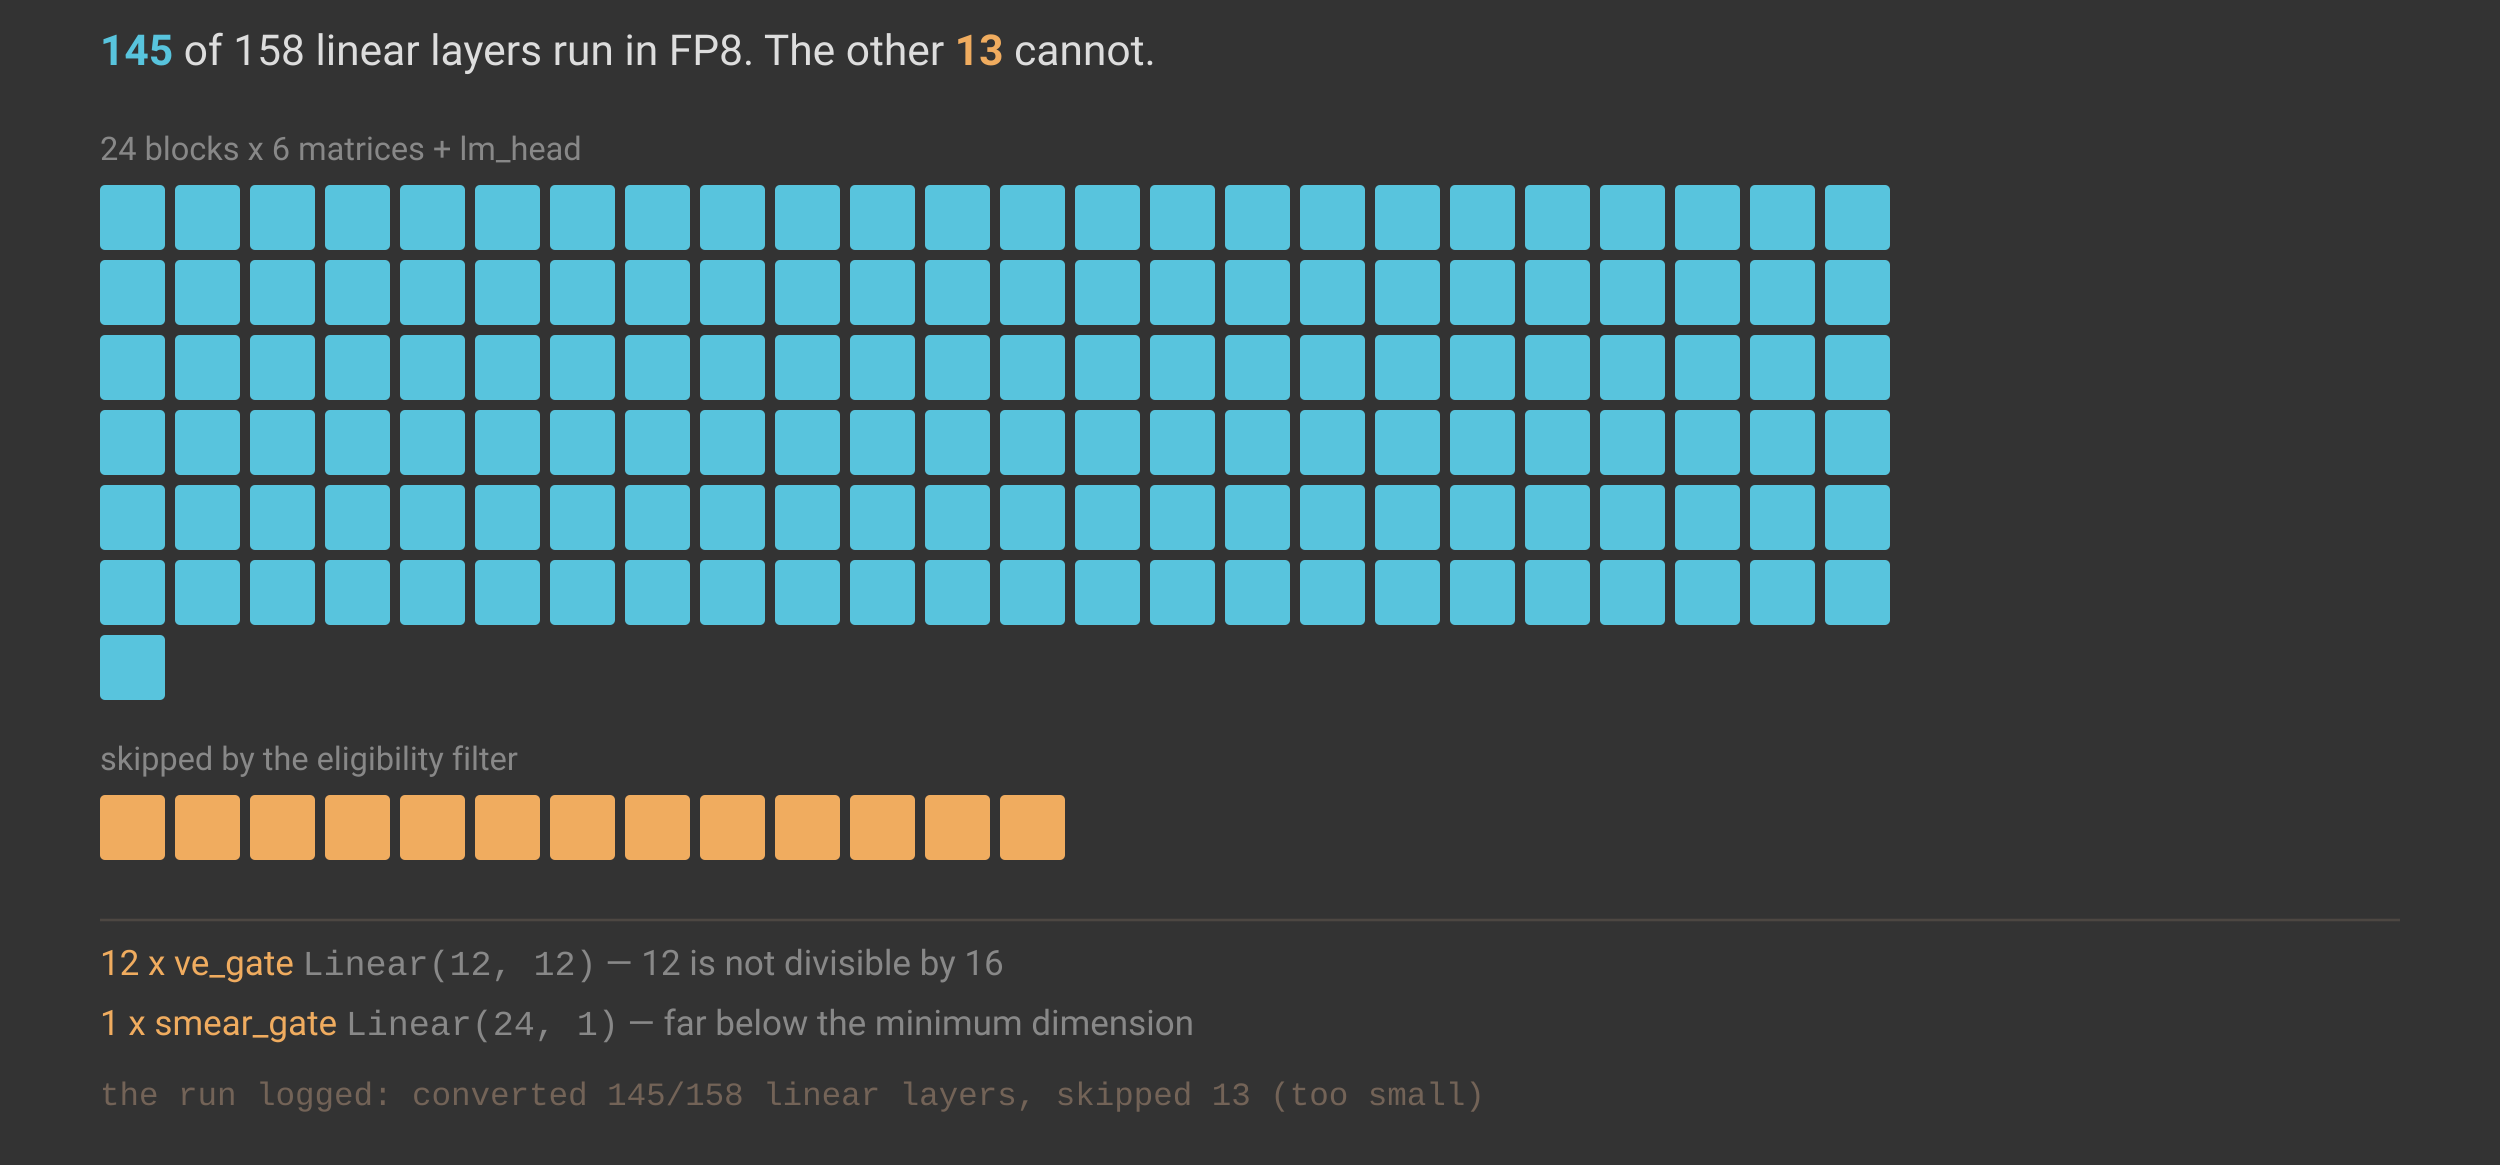
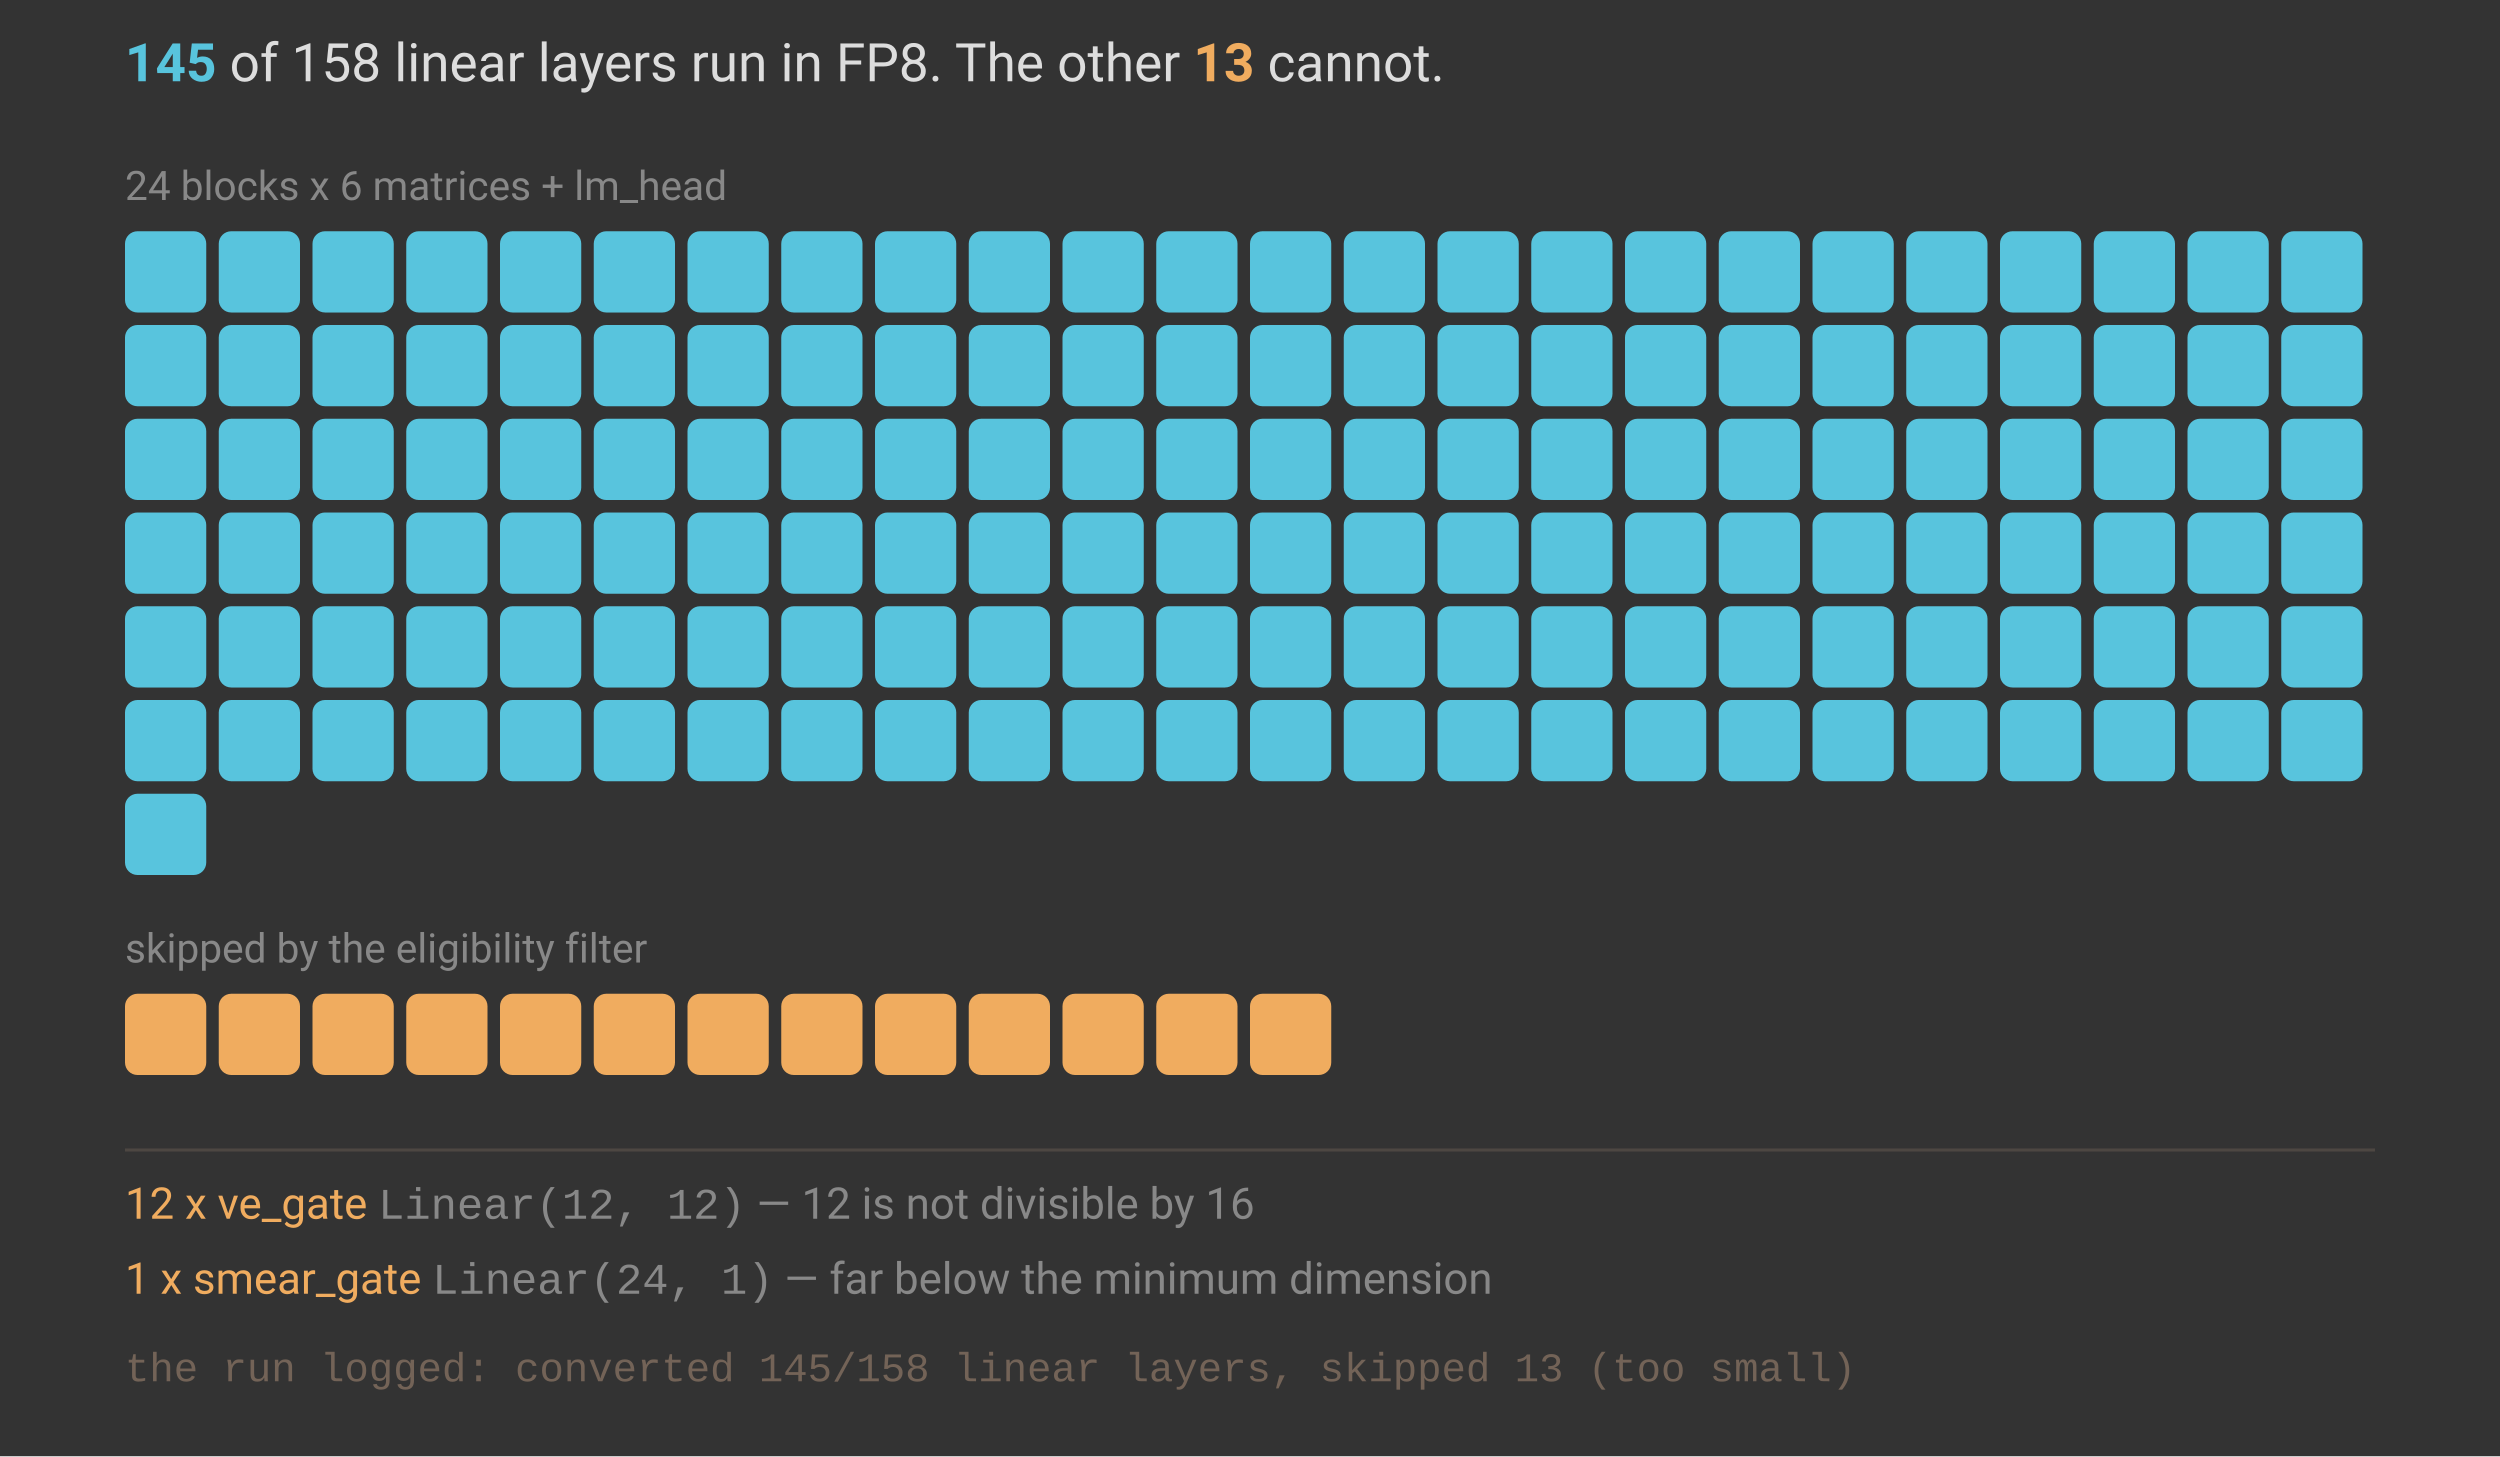
- <svg xmlns="http://www.w3.org/2000/svg" viewBox="0 0 1000 466" font-family="-apple-system,BlinkMacSystemFont,'Segoe UI',Roboto,Helvetica,Arial,sans-serif" role="img" aria-label="FP8 layer eligibility: 145 of 158 linear layers converted, 13 skipped.">
-   <rect width="1000" height="466" fill="#333333" />
+ <svg xmlns="http://www.w3.org/2000/svg" width="800" height="466" viewBox="0 0 800 466" font-family="-apple-system,BlinkMacSystemFont,'Segoe UI',Roboto,Helvetica,Arial,sans-serif" role="img" aria-label="FP8 layer eligibility: 145 of 158 linear layers converted, 13 skipped.">
+   <rect width="800" height="466" fill="#333333" />
  <text x="40" y="26" font-size="17" fill="#DDDDDD">
    <tspan fill="#58C4DD" font-weight="600">145</tspan> of 158 linear layers run in FP8. The other <tspan fill="#F0AC5F" font-weight="600">13</tspan> cannot.</text>
  <text x="40.0" y="64.0" font-size="13" fill="#888888" text-anchor="start">24 blocks x 6 matrices + lm_head</text>
-   <rect x="40.0" y="74.0" width="26.0" height="26.0" rx="2" fill="#58C4DD" />
-   <rect x="70.0" y="74.0" width="26.0" height="26.0" rx="2" fill="#58C4DD" />
-   <rect x="100.0" y="74.0" width="26.0" height="26.0" rx="2" fill="#58C4DD" />
-   <rect x="130.0" y="74.0" width="26.0" height="26.0" rx="2" fill="#58C4DD" />
-   <rect x="160.0" y="74.0" width="26.0" height="26.0" rx="2" fill="#58C4DD" />
-   <rect x="190.0" y="74.0" width="26.0" height="26.0" rx="2" fill="#58C4DD" />
-   <rect x="220.0" y="74.0" width="26.0" height="26.0" rx="2" fill="#58C4DD" />
-   <rect x="250.0" y="74.0" width="26.0" height="26.0" rx="2" fill="#58C4DD" />
-   <rect x="280.0" y="74.0" width="26.0" height="26.0" rx="2" fill="#58C4DD" />
-   <rect x="310.0" y="74.0" width="26.0" height="26.0" rx="2" fill="#58C4DD" />
-   <rect x="340.0" y="74.0" width="26.0" height="26.0" rx="2" fill="#58C4DD" />
-   <rect x="370.0" y="74.0" width="26.0" height="26.0" rx="2" fill="#58C4DD" />
-   <rect x="400.0" y="74.0" width="26.0" height="26.0" rx="2" fill="#58C4DD" />
-   <rect x="430.0" y="74.0" width="26.0" height="26.0" rx="2" fill="#58C4DD" />
-   <rect x="460.0" y="74.0" width="26.0" height="26.0" rx="2" fill="#58C4DD" />
-   <rect x="490.0" y="74.0" width="26.0" height="26.0" rx="2" fill="#58C4DD" />
-   <rect x="520.0" y="74.0" width="26.0" height="26.0" rx="2" fill="#58C4DD" />
-   <rect x="550.0" y="74.0" width="26.0" height="26.0" rx="2" fill="#58C4DD" />
-   <rect x="580.0" y="74.0" width="26.0" height="26.0" rx="2" fill="#58C4DD" />
-   <rect x="610.0" y="74.0" width="26.0" height="26.0" rx="2" fill="#58C4DD" />
-   <rect x="640.0" y="74.0" width="26.0" height="26.0" rx="2" fill="#58C4DD" />
-   <rect x="670.0" y="74.0" width="26.0" height="26.0" rx="2" fill="#58C4DD" />
-   <rect x="700.0" y="74.0" width="26.0" height="26.0" rx="2" fill="#58C4DD" />
-   <rect x="730.0" y="74.0" width="26.0" height="26.0" rx="2" fill="#58C4DD" />
-   <rect x="40.0" y="104.0" width="26.0" height="26.0" rx="2" fill="#58C4DD" />
-   <rect x="70.0" y="104.0" width="26.0" height="26.0" rx="2" fill="#58C4DD" />
-   <rect x="100.0" y="104.0" width="26.0" height="26.0" rx="2" fill="#58C4DD" />
-   <rect x="130.0" y="104.0" width="26.0" height="26.0" rx="2" fill="#58C4DD" />
-   <rect x="160.0" y="104.0" width="26.0" height="26.0" rx="2" fill="#58C4DD" />
-   <rect x="190.0" y="104.0" width="26.0" height="26.0" rx="2" fill="#58C4DD" />
-   <rect x="220.0" y="104.0" width="26.0" height="26.0" rx="2" fill="#58C4DD" />
-   <rect x="250.0" y="104.0" width="26.0" height="26.0" rx="2" fill="#58C4DD" />
-   <rect x="280.0" y="104.0" width="26.0" height="26.0" rx="2" fill="#58C4DD" />
-   <rect x="310.0" y="104.0" width="26.0" height="26.0" rx="2" fill="#58C4DD" />
-   <rect x="340.0" y="104.0" width="26.0" height="26.0" rx="2" fill="#58C4DD" />
-   <rect x="370.0" y="104.0" width="26.0" height="26.0" rx="2" fill="#58C4DD" />
-   <rect x="400.0" y="104.0" width="26.0" height="26.0" rx="2" fill="#58C4DD" />
-   <rect x="430.0" y="104.0" width="26.0" height="26.0" rx="2" fill="#58C4DD" />
-   <rect x="460.0" y="104.0" width="26.0" height="26.0" rx="2" fill="#58C4DD" />
-   <rect x="490.0" y="104.0" width="26.0" height="26.0" rx="2" fill="#58C4DD" />
-   <rect x="520.0" y="104.0" width="26.0" height="26.0" rx="2" fill="#58C4DD" />
-   <rect x="550.0" y="104.0" width="26.0" height="26.0" rx="2" fill="#58C4DD" />
-   <rect x="580.0" y="104.0" width="26.0" height="26.0" rx="2" fill="#58C4DD" />
-   <rect x="610.0" y="104.0" width="26.0" height="26.0" rx="2" fill="#58C4DD" />
-   <rect x="640.0" y="104.0" width="26.0" height="26.0" rx="2" fill="#58C4DD" />
-   <rect x="670.0" y="104.0" width="26.0" height="26.0" rx="2" fill="#58C4DD" />
-   <rect x="700.0" y="104.0" width="26.0" height="26.0" rx="2" fill="#58C4DD" />
-   <rect x="730.0" y="104.0" width="26.0" height="26.0" rx="2" fill="#58C4DD" />
-   <rect x="40.0" y="134.0" width="26.0" height="26.0" rx="2" fill="#58C4DD" />
-   <rect x="70.0" y="134.0" width="26.0" height="26.0" rx="2" fill="#58C4DD" />
-   <rect x="100.0" y="134.0" width="26.0" height="26.0" rx="2" fill="#58C4DD" />
-   <rect x="130.0" y="134.0" width="26.0" height="26.0" rx="2" fill="#58C4DD" />
-   <rect x="160.0" y="134.0" width="26.0" height="26.0" rx="2" fill="#58C4DD" />
-   <rect x="190.0" y="134.0" width="26.0" height="26.0" rx="2" fill="#58C4DD" />
-   <rect x="220.0" y="134.0" width="26.0" height="26.0" rx="2" fill="#58C4DD" />
-   <rect x="250.0" y="134.0" width="26.0" height="26.0" rx="2" fill="#58C4DD" />
-   <rect x="280.0" y="134.0" width="26.0" height="26.0" rx="2" fill="#58C4DD" />
-   <rect x="310.0" y="134.0" width="26.0" height="26.0" rx="2" fill="#58C4DD" />
-   <rect x="340.0" y="134.0" width="26.0" height="26.0" rx="2" fill="#58C4DD" />
-   <rect x="370.0" y="134.0" width="26.0" height="26.0" rx="2" fill="#58C4DD" />
-   <rect x="400.0" y="134.0" width="26.0" height="26.0" rx="2" fill="#58C4DD" />
-   <rect x="430.0" y="134.0" width="26.0" height="26.0" rx="2" fill="#58C4DD" />
-   <rect x="460.0" y="134.0" width="26.0" height="26.0" rx="2" fill="#58C4DD" />
-   <rect x="490.0" y="134.0" width="26.0" height="26.0" rx="2" fill="#58C4DD" />
-   <rect x="520.0" y="134.0" width="26.0" height="26.0" rx="2" fill="#58C4DD" />
-   <rect x="550.0" y="134.0" width="26.0" height="26.0" rx="2" fill="#58C4DD" />
-   <rect x="580.0" y="134.0" width="26.0" height="26.0" rx="2" fill="#58C4DD" />
-   <rect x="610.0" y="134.0" width="26.0" height="26.0" rx="2" fill="#58C4DD" />
-   <rect x="640.0" y="134.0" width="26.0" height="26.0" rx="2" fill="#58C4DD" />
-   <rect x="670.0" y="134.0" width="26.0" height="26.0" rx="2" fill="#58C4DD" />
-   <rect x="700.0" y="134.0" width="26.0" height="26.0" rx="2" fill="#58C4DD" />
-   <rect x="730.0" y="134.0" width="26.0" height="26.0" rx="2" fill="#58C4DD" />
-   <rect x="40.0" y="164.0" width="26.0" height="26.0" rx="2" fill="#58C4DD" />
-   <rect x="70.0" y="164.0" width="26.0" height="26.0" rx="2" fill="#58C4DD" />
-   <rect x="100.0" y="164.0" width="26.0" height="26.0" rx="2" fill="#58C4DD" />
-   <rect x="130.0" y="164.0" width="26.0" height="26.0" rx="2" fill="#58C4DD" />
-   <rect x="160.0" y="164.0" width="26.0" height="26.0" rx="2" fill="#58C4DD" />
-   <rect x="190.0" y="164.0" width="26.0" height="26.0" rx="2" fill="#58C4DD" />
-   <rect x="220.0" y="164.0" width="26.0" height="26.0" rx="2" fill="#58C4DD" />
-   <rect x="250.0" y="164.0" width="26.0" height="26.0" rx="2" fill="#58C4DD" />
-   <rect x="280.0" y="164.0" width="26.0" height="26.0" rx="2" fill="#58C4DD" />
-   <rect x="310.0" y="164.0" width="26.0" height="26.0" rx="2" fill="#58C4DD" />
-   <rect x="340.0" y="164.0" width="26.0" height="26.0" rx="2" fill="#58C4DD" />
-   <rect x="370.0" y="164.0" width="26.0" height="26.0" rx="2" fill="#58C4DD" />
-   <rect x="400.0" y="164.0" width="26.0" height="26.0" rx="2" fill="#58C4DD" />
-   <rect x="430.0" y="164.0" width="26.0" height="26.0" rx="2" fill="#58C4DD" />
-   <rect x="460.0" y="164.0" width="26.0" height="26.0" rx="2" fill="#58C4DD" />
-   <rect x="490.0" y="164.0" width="26.0" height="26.0" rx="2" fill="#58C4DD" />
-   <rect x="520.0" y="164.0" width="26.0" height="26.0" rx="2" fill="#58C4DD" />
-   <rect x="550.0" y="164.0" width="26.0" height="26.0" rx="2" fill="#58C4DD" />
-   <rect x="580.0" y="164.0" width="26.0" height="26.0" rx="2" fill="#58C4DD" />
-   <rect x="610.0" y="164.0" width="26.0" height="26.0" rx="2" fill="#58C4DD" />
-   <rect x="640.0" y="164.0" width="26.0" height="26.0" rx="2" fill="#58C4DD" />
-   <rect x="670.0" y="164.0" width="26.0" height="26.0" rx="2" fill="#58C4DD" />
-   <rect x="700.0" y="164.0" width="26.0" height="26.0" rx="2" fill="#58C4DD" />
-   <rect x="730.0" y="164.0" width="26.0" height="26.0" rx="2" fill="#58C4DD" />
-   <rect x="40.0" y="194.0" width="26.0" height="26.0" rx="2" fill="#58C4DD" />
-   <rect x="70.0" y="194.0" width="26.0" height="26.0" rx="2" fill="#58C4DD" />
-   <rect x="100.0" y="194.0" width="26.0" height="26.0" rx="2" fill="#58C4DD" />
-   <rect x="130.0" y="194.0" width="26.0" height="26.0" rx="2" fill="#58C4DD" />
-   <rect x="160.0" y="194.0" width="26.0" height="26.0" rx="2" fill="#58C4DD" />
-   <rect x="190.0" y="194.0" width="26.0" height="26.0" rx="2" fill="#58C4DD" />
-   <rect x="220.0" y="194.0" width="26.0" height="26.0" rx="2" fill="#58C4DD" />
-   <rect x="250.0" y="194.0" width="26.0" height="26.0" rx="2" fill="#58C4DD" />
-   <rect x="280.0" y="194.0" width="26.0" height="26.0" rx="2" fill="#58C4DD" />
-   <rect x="310.0" y="194.0" width="26.0" height="26.0" rx="2" fill="#58C4DD" />
-   <rect x="340.0" y="194.0" width="26.0" height="26.0" rx="2" fill="#58C4DD" />
-   <rect x="370.0" y="194.0" width="26.0" height="26.0" rx="2" fill="#58C4DD" />
-   <rect x="400.0" y="194.0" width="26.0" height="26.0" rx="2" fill="#58C4DD" />
-   <rect x="430.0" y="194.0" width="26.0" height="26.0" rx="2" fill="#58C4DD" />
-   <rect x="460.0" y="194.0" width="26.0" height="26.0" rx="2" fill="#58C4DD" />
-   <rect x="490.0" y="194.0" width="26.0" height="26.0" rx="2" fill="#58C4DD" />
-   <rect x="520.0" y="194.0" width="26.0" height="26.0" rx="2" fill="#58C4DD" />
-   <rect x="550.0" y="194.0" width="26.0" height="26.0" rx="2" fill="#58C4DD" />
-   <rect x="580.0" y="194.0" width="26.0" height="26.0" rx="2" fill="#58C4DD" />
-   <rect x="610.0" y="194.0" width="26.0" height="26.0" rx="2" fill="#58C4DD" />
-   <rect x="640.0" y="194.0" width="26.0" height="26.0" rx="2" fill="#58C4DD" />
-   <rect x="670.0" y="194.0" width="26.0" height="26.0" rx="2" fill="#58C4DD" />
-   <rect x="700.0" y="194.0" width="26.0" height="26.0" rx="2" fill="#58C4DD" />
-   <rect x="730.0" y="194.0" width="26.0" height="26.0" rx="2" fill="#58C4DD" />
-   <rect x="40.0" y="224.0" width="26.0" height="26.0" rx="2" fill="#58C4DD" />
-   <rect x="70.0" y="224.0" width="26.0" height="26.0" rx="2" fill="#58C4DD" />
-   <rect x="100.0" y="224.0" width="26.0" height="26.0" rx="2" fill="#58C4DD" />
-   <rect x="130.0" y="224.0" width="26.0" height="26.0" rx="2" fill="#58C4DD" />
-   <rect x="160.0" y="224.0" width="26.0" height="26.0" rx="2" fill="#58C4DD" />
-   <rect x="190.0" y="224.0" width="26.0" height="26.0" rx="2" fill="#58C4DD" />
-   <rect x="220.0" y="224.0" width="26.0" height="26.0" rx="2" fill="#58C4DD" />
-   <rect x="250.0" y="224.0" width="26.0" height="26.0" rx="2" fill="#58C4DD" />
-   <rect x="280.0" y="224.0" width="26.0" height="26.0" rx="2" fill="#58C4DD" />
-   <rect x="310.0" y="224.0" width="26.0" height="26.0" rx="2" fill="#58C4DD" />
-   <rect x="340.0" y="224.0" width="26.0" height="26.0" rx="2" fill="#58C4DD" />
-   <rect x="370.0" y="224.0" width="26.0" height="26.0" rx="2" fill="#58C4DD" />
-   <rect x="400.0" y="224.0" width="26.0" height="26.0" rx="2" fill="#58C4DD" />
-   <rect x="430.0" y="224.0" width="26.0" height="26.0" rx="2" fill="#58C4DD" />
-   <rect x="460.0" y="224.0" width="26.0" height="26.0" rx="2" fill="#58C4DD" />
-   <rect x="490.0" y="224.0" width="26.0" height="26.0" rx="2" fill="#58C4DD" />
-   <rect x="520.0" y="224.0" width="26.0" height="26.0" rx="2" fill="#58C4DD" />
-   <rect x="550.0" y="224.0" width="26.0" height="26.0" rx="2" fill="#58C4DD" />
-   <rect x="580.0" y="224.0" width="26.0" height="26.0" rx="2" fill="#58C4DD" />
-   <rect x="610.0" y="224.0" width="26.0" height="26.0" rx="2" fill="#58C4DD" />
-   <rect x="640.0" y="224.0" width="26.0" height="26.0" rx="2" fill="#58C4DD" />
-   <rect x="670.0" y="224.0" width="26.0" height="26.0" rx="2" fill="#58C4DD" />
-   <rect x="700.0" y="224.0" width="26.0" height="26.0" rx="2" fill="#58C4DD" />
-   <rect x="730.0" y="224.0" width="26.0" height="26.0" rx="2" fill="#58C4DD" />
-   <rect x="40.0" y="254.0" width="26.0" height="26.0" rx="2" fill="#58C4DD" />
+   <rect x="40.0" y="74.0" width="26.0" height="26.0" rx="4" fill="#58C4DD" />
+   <rect x="70.0" y="74.0" width="26.0" height="26.0" rx="4" fill="#58C4DD" />
+   <rect x="100.0" y="74.0" width="26.0" height="26.0" rx="4" fill="#58C4DD" />
+   <rect x="130.0" y="74.0" width="26.0" height="26.0" rx="4" fill="#58C4DD" />
+   <rect x="160.0" y="74.0" width="26.0" height="26.0" rx="4" fill="#58C4DD" />
+   <rect x="190.0" y="74.0" width="26.0" height="26.0" rx="4" fill="#58C4DD" />
+   <rect x="220.0" y="74.0" width="26.0" height="26.0" rx="4" fill="#58C4DD" />
+   <rect x="250.0" y="74.0" width="26.0" height="26.0" rx="4" fill="#58C4DD" />
+   <rect x="280.0" y="74.0" width="26.0" height="26.0" rx="4" fill="#58C4DD" />
+   <rect x="310.0" y="74.0" width="26.0" height="26.0" rx="4" fill="#58C4DD" />
+   <rect x="340.0" y="74.0" width="26.0" height="26.0" rx="4" fill="#58C4DD" />
+   <rect x="370.0" y="74.0" width="26.0" height="26.0" rx="4" fill="#58C4DD" />
+   <rect x="400.0" y="74.0" width="26.0" height="26.0" rx="4" fill="#58C4DD" />
+   <rect x="430.0" y="74.0" width="26.0" height="26.0" rx="4" fill="#58C4DD" />
+   <rect x="460.0" y="74.0" width="26.0" height="26.0" rx="4" fill="#58C4DD" />
+   <rect x="490.0" y="74.0" width="26.0" height="26.0" rx="4" fill="#58C4DD" />
+   <rect x="520.0" y="74.0" width="26.0" height="26.0" rx="4" fill="#58C4DD" />
+   <rect x="550.0" y="74.0" width="26.0" height="26.0" rx="4" fill="#58C4DD" />
+   <rect x="580.0" y="74.0" width="26.0" height="26.0" rx="4" fill="#58C4DD" />
+   <rect x="610.0" y="74.0" width="26.0" height="26.0" rx="4" fill="#58C4DD" />
+   <rect x="640.0" y="74.0" width="26.0" height="26.0" rx="4" fill="#58C4DD" />
+   <rect x="670.0" y="74.0" width="26.0" height="26.0" rx="4" fill="#58C4DD" />
+   <rect x="700.0" y="74.0" width="26.0" height="26.0" rx="4" fill="#58C4DD" />
+   <rect x="730.0" y="74.0" width="26.0" height="26.0" rx="4" fill="#58C4DD" />
+   <rect x="40.0" y="104.0" width="26.0" height="26.0" rx="4" fill="#58C4DD" />
+   <rect x="70.0" y="104.0" width="26.0" height="26.0" rx="4" fill="#58C4DD" />
+   <rect x="100.0" y="104.0" width="26.0" height="26.0" rx="4" fill="#58C4DD" />
+   <rect x="130.0" y="104.0" width="26.0" height="26.0" rx="4" fill="#58C4DD" />
+   <rect x="160.0" y="104.0" width="26.0" height="26.0" rx="4" fill="#58C4DD" />
+   <rect x="190.0" y="104.0" width="26.0" height="26.0" rx="4" fill="#58C4DD" />
+   <rect x="220.0" y="104.0" width="26.0" height="26.0" rx="4" fill="#58C4DD" />
+   <rect x="250.0" y="104.0" width="26.0" height="26.0" rx="4" fill="#58C4DD" />
+   <rect x="280.0" y="104.0" width="26.0" height="26.0" rx="4" fill="#58C4DD" />
+   <rect x="310.0" y="104.0" width="26.0" height="26.0" rx="4" fill="#58C4DD" />
+   <rect x="340.0" y="104.0" width="26.0" height="26.0" rx="4" fill="#58C4DD" />
+   <rect x="370.0" y="104.0" width="26.0" height="26.0" rx="4" fill="#58C4DD" />
+   <rect x="400.0" y="104.0" width="26.0" height="26.0" rx="4" fill="#58C4DD" />
+   <rect x="430.0" y="104.0" width="26.0" height="26.0" rx="4" fill="#58C4DD" />
+   <rect x="460.0" y="104.0" width="26.0" height="26.0" rx="4" fill="#58C4DD" />
+   <rect x="490.0" y="104.0" width="26.0" height="26.0" rx="4" fill="#58C4DD" />
+   <rect x="520.0" y="104.0" width="26.0" height="26.0" rx="4" fill="#58C4DD" />
+   <rect x="550.0" y="104.0" width="26.0" height="26.0" rx="4" fill="#58C4DD" />
+   <rect x="580.0" y="104.0" width="26.0" height="26.0" rx="4" fill="#58C4DD" />
+   <rect x="610.0" y="104.0" width="26.0" height="26.0" rx="4" fill="#58C4DD" />
+   <rect x="640.0" y="104.0" width="26.0" height="26.0" rx="4" fill="#58C4DD" />
+   <rect x="670.0" y="104.0" width="26.0" height="26.0" rx="4" fill="#58C4DD" />
+   <rect x="700.0" y="104.0" width="26.0" height="26.0" rx="4" fill="#58C4DD" />
+   <rect x="730.0" y="104.0" width="26.0" height="26.0" rx="4" fill="#58C4DD" />
+   <rect x="40.0" y="134.0" width="26.0" height="26.0" rx="4" fill="#58C4DD" />
+   <rect x="70.0" y="134.0" width="26.0" height="26.0" rx="4" fill="#58C4DD" />
+   <rect x="100.0" y="134.0" width="26.0" height="26.0" rx="4" fill="#58C4DD" />
+   <rect x="130.0" y="134.0" width="26.0" height="26.0" rx="4" fill="#58C4DD" />
+   <rect x="160.0" y="134.0" width="26.0" height="26.0" rx="4" fill="#58C4DD" />
+   <rect x="190.0" y="134.0" width="26.0" height="26.0" rx="4" fill="#58C4DD" />
+   <rect x="220.0" y="134.0" width="26.0" height="26.0" rx="4" fill="#58C4DD" />
+   <rect x="250.0" y="134.0" width="26.0" height="26.0" rx="4" fill="#58C4DD" />
+   <rect x="280.0" y="134.0" width="26.0" height="26.0" rx="4" fill="#58C4DD" />
+   <rect x="310.0" y="134.0" width="26.0" height="26.0" rx="4" fill="#58C4DD" />
+   <rect x="340.0" y="134.0" width="26.0" height="26.0" rx="4" fill="#58C4DD" />
+   <rect x="370.0" y="134.0" width="26.0" height="26.0" rx="4" fill="#58C4DD" />
+   <rect x="400.0" y="134.0" width="26.0" height="26.0" rx="4" fill="#58C4DD" />
+   <rect x="430.0" y="134.0" width="26.0" height="26.0" rx="4" fill="#58C4DD" />
+   <rect x="460.0" y="134.0" width="26.0" height="26.0" rx="4" fill="#58C4DD" />
+   <rect x="490.0" y="134.0" width="26.0" height="26.0" rx="4" fill="#58C4DD" />
+   <rect x="520.0" y="134.0" width="26.0" height="26.0" rx="4" fill="#58C4DD" />
+   <rect x="550.0" y="134.0" width="26.0" height="26.0" rx="4" fill="#58C4DD" />
+   <rect x="580.0" y="134.0" width="26.0" height="26.0" rx="4" fill="#58C4DD" />
+   <rect x="610.0" y="134.0" width="26.0" height="26.0" rx="4" fill="#58C4DD" />
+   <rect x="640.0" y="134.0" width="26.0" height="26.0" rx="4" fill="#58C4DD" />
+   <rect x="670.0" y="134.0" width="26.0" height="26.0" rx="4" fill="#58C4DD" />
+   <rect x="700.0" y="134.0" width="26.0" height="26.0" rx="4" fill="#58C4DD" />
+   <rect x="730.0" y="134.0" width="26.0" height="26.0" rx="4" fill="#58C4DD" />
+   <rect x="40.0" y="164.0" width="26.0" height="26.0" rx="4" fill="#58C4DD" />
+   <rect x="70.0" y="164.0" width="26.0" height="26.0" rx="4" fill="#58C4DD" />
+   <rect x="100.0" y="164.0" width="26.0" height="26.0" rx="4" fill="#58C4DD" />
+   <rect x="130.0" y="164.0" width="26.0" height="26.0" rx="4" fill="#58C4DD" />
+   <rect x="160.0" y="164.0" width="26.0" height="26.0" rx="4" fill="#58C4DD" />
+   <rect x="190.0" y="164.0" width="26.0" height="26.0" rx="4" fill="#58C4DD" />
+   <rect x="220.0" y="164.0" width="26.0" height="26.0" rx="4" fill="#58C4DD" />
+   <rect x="250.0" y="164.0" width="26.0" height="26.0" rx="4" fill="#58C4DD" />
+   <rect x="280.0" y="164.0" width="26.0" height="26.0" rx="4" fill="#58C4DD" />
+   <rect x="310.0" y="164.0" width="26.0" height="26.0" rx="4" fill="#58C4DD" />
+   <rect x="340.0" y="164.0" width="26.0" height="26.0" rx="4" fill="#58C4DD" />
+   <rect x="370.0" y="164.0" width="26.0" height="26.0" rx="4" fill="#58C4DD" />
+   <rect x="400.0" y="164.0" width="26.0" height="26.0" rx="4" fill="#58C4DD" />
+   <rect x="430.0" y="164.0" width="26.0" height="26.0" rx="4" fill="#58C4DD" />
+   <rect x="460.0" y="164.0" width="26.0" height="26.0" rx="4" fill="#58C4DD" />
+   <rect x="490.0" y="164.0" width="26.0" height="26.0" rx="4" fill="#58C4DD" />
+   <rect x="520.0" y="164.0" width="26.0" height="26.0" rx="4" fill="#58C4DD" />
+   <rect x="550.0" y="164.0" width="26.0" height="26.0" rx="4" fill="#58C4DD" />
+   <rect x="580.0" y="164.0" width="26.0" height="26.0" rx="4" fill="#58C4DD" />
+   <rect x="610.0" y="164.0" width="26.0" height="26.0" rx="4" fill="#58C4DD" />
+   <rect x="640.0" y="164.0" width="26.0" height="26.0" rx="4" fill="#58C4DD" />
+   <rect x="670.0" y="164.0" width="26.0" height="26.0" rx="4" fill="#58C4DD" />
+   <rect x="700.0" y="164.0" width="26.0" height="26.0" rx="4" fill="#58C4DD" />
+   <rect x="730.0" y="164.0" width="26.0" height="26.0" rx="4" fill="#58C4DD" />
+   <rect x="40.0" y="194.0" width="26.0" height="26.0" rx="4" fill="#58C4DD" />
+   <rect x="70.0" y="194.0" width="26.0" height="26.0" rx="4" fill="#58C4DD" />
+   <rect x="100.0" y="194.0" width="26.0" height="26.0" rx="4" fill="#58C4DD" />
+   <rect x="130.0" y="194.0" width="26.0" height="26.0" rx="4" fill="#58C4DD" />
+   <rect x="160.0" y="194.0" width="26.0" height="26.0" rx="4" fill="#58C4DD" />
+   <rect x="190.0" y="194.0" width="26.0" height="26.0" rx="4" fill="#58C4DD" />
+   <rect x="220.0" y="194.0" width="26.0" height="26.0" rx="4" fill="#58C4DD" />
+   <rect x="250.0" y="194.0" width="26.0" height="26.0" rx="4" fill="#58C4DD" />
+   <rect x="280.0" y="194.0" width="26.0" height="26.0" rx="4" fill="#58C4DD" />
+   <rect x="310.0" y="194.0" width="26.0" height="26.0" rx="4" fill="#58C4DD" />
+   <rect x="340.0" y="194.0" width="26.0" height="26.0" rx="4" fill="#58C4DD" />
+   <rect x="370.0" y="194.0" width="26.0" height="26.0" rx="4" fill="#58C4DD" />
+   <rect x="400.0" y="194.0" width="26.0" height="26.0" rx="4" fill="#58C4DD" />
+   <rect x="430.0" y="194.0" width="26.0" height="26.0" rx="4" fill="#58C4DD" />
+   <rect x="460.0" y="194.0" width="26.0" height="26.0" rx="4" fill="#58C4DD" />
+   <rect x="490.0" y="194.0" width="26.0" height="26.0" rx="4" fill="#58C4DD" />
+   <rect x="520.0" y="194.0" width="26.0" height="26.0" rx="4" fill="#58C4DD" />
+   <rect x="550.0" y="194.0" width="26.0" height="26.0" rx="4" fill="#58C4DD" />
+   <rect x="580.0" y="194.0" width="26.0" height="26.0" rx="4" fill="#58C4DD" />
+   <rect x="610.0" y="194.0" width="26.0" height="26.0" rx="4" fill="#58C4DD" />
+   <rect x="640.0" y="194.0" width="26.0" height="26.0" rx="4" fill="#58C4DD" />
+   <rect x="670.0" y="194.0" width="26.0" height="26.0" rx="4" fill="#58C4DD" />
+   <rect x="700.0" y="194.0" width="26.0" height="26.0" rx="4" fill="#58C4DD" />
+   <rect x="730.0" y="194.0" width="26.0" height="26.0" rx="4" fill="#58C4DD" />
+   <rect x="40.0" y="224.0" width="26.0" height="26.0" rx="4" fill="#58C4DD" />
+   <rect x="70.0" y="224.0" width="26.0" height="26.0" rx="4" fill="#58C4DD" />
+   <rect x="100.0" y="224.0" width="26.0" height="26.0" rx="4" fill="#58C4DD" />
+   <rect x="130.0" y="224.0" width="26.0" height="26.0" rx="4" fill="#58C4DD" />
+   <rect x="160.0" y="224.0" width="26.0" height="26.0" rx="4" fill="#58C4DD" />
+   <rect x="190.0" y="224.0" width="26.0" height="26.0" rx="4" fill="#58C4DD" />
+   <rect x="220.0" y="224.0" width="26.0" height="26.0" rx="4" fill="#58C4DD" />
+   <rect x="250.0" y="224.0" width="26.0" height="26.0" rx="4" fill="#58C4DD" />
+   <rect x="280.0" y="224.0" width="26.0" height="26.0" rx="4" fill="#58C4DD" />
+   <rect x="310.0" y="224.0" width="26.0" height="26.0" rx="4" fill="#58C4DD" />
+   <rect x="340.0" y="224.0" width="26.0" height="26.0" rx="4" fill="#58C4DD" />
+   <rect x="370.0" y="224.0" width="26.0" height="26.0" rx="4" fill="#58C4DD" />
+   <rect x="400.0" y="224.0" width="26.0" height="26.0" rx="4" fill="#58C4DD" />
+   <rect x="430.0" y="224.0" width="26.0" height="26.0" rx="4" fill="#58C4DD" />
+   <rect x="460.0" y="224.0" width="26.0" height="26.0" rx="4" fill="#58C4DD" />
+   <rect x="490.0" y="224.0" width="26.0" height="26.0" rx="4" fill="#58C4DD" />
+   <rect x="520.0" y="224.0" width="26.0" height="26.0" rx="4" fill="#58C4DD" />
+   <rect x="550.0" y="224.0" width="26.0" height="26.0" rx="4" fill="#58C4DD" />
+   <rect x="580.0" y="224.0" width="26.0" height="26.0" rx="4" fill="#58C4DD" />
+   <rect x="610.0" y="224.0" width="26.0" height="26.0" rx="4" fill="#58C4DD" />
+   <rect x="640.0" y="224.0" width="26.0" height="26.0" rx="4" fill="#58C4DD" />
+   <rect x="670.0" y="224.0" width="26.0" height="26.0" rx="4" fill="#58C4DD" />
+   <rect x="700.0" y="224.0" width="26.0" height="26.0" rx="4" fill="#58C4DD" />
+   <rect x="730.0" y="224.0" width="26.0" height="26.0" rx="4" fill="#58C4DD" />
+   <rect x="40.0" y="254.0" width="26.0" height="26.0" rx="4" fill="#58C4DD" />
  <text x="40.0" y="308.0" font-size="13" fill="#888888" text-anchor="start">skipped by the eligibility filter</text>
-   <rect x="40.0" y="318.0" width="26.0" height="26.0" rx="2" fill="#F0AC5F" />
-   <rect x="70.0" y="318.0" width="26.0" height="26.0" rx="2" fill="#F0AC5F" />
-   <rect x="100.0" y="318.0" width="26.0" height="26.0" rx="2" fill="#F0AC5F" />
-   <rect x="130.0" y="318.0" width="26.0" height="26.0" rx="2" fill="#F0AC5F" />
-   <rect x="160.0" y="318.0" width="26.0" height="26.0" rx="2" fill="#F0AC5F" />
-   <rect x="190.0" y="318.0" width="26.0" height="26.0" rx="2" fill="#F0AC5F" />
-   <rect x="220.0" y="318.0" width="26.0" height="26.0" rx="2" fill="#F0AC5F" />
-   <rect x="250.0" y="318.0" width="26.0" height="26.0" rx="2" fill="#F0AC5F" />
-   <rect x="280.0" y="318.0" width="26.0" height="26.0" rx="2" fill="#F0AC5F" />
-   <rect x="310.0" y="318.0" width="26.0" height="26.0" rx="2" fill="#F0AC5F" />
-   <rect x="340.0" y="318.0" width="26.0" height="26.0" rx="2" fill="#F0AC5F" />
-   <rect x="370.0" y="318.0" width="26.0" height="26.0" rx="2" fill="#F0AC5F" />
-   <rect x="400.0" y="318.0" width="26.0" height="26.0" rx="2" fill="#F0AC5F" />
-   <line x1="40.0" y1="368.0" x2="960.0" y2="368.0" stroke="#736357" stroke-width="1" opacity="0.4" />
+   <rect x="40.0" y="318.0" width="26.0" height="26.0" rx="4" fill="#F0AC5F" />
+   <rect x="70.0" y="318.0" width="26.0" height="26.0" rx="4" fill="#F0AC5F" />
+   <rect x="100.0" y="318.0" width="26.0" height="26.0" rx="4" fill="#F0AC5F" />
+   <rect x="130.0" y="318.0" width="26.0" height="26.0" rx="4" fill="#F0AC5F" />
+   <rect x="160.0" y="318.0" width="26.0" height="26.0" rx="4" fill="#F0AC5F" />
+   <rect x="190.0" y="318.0" width="26.0" height="26.0" rx="4" fill="#F0AC5F" />
+   <rect x="220.0" y="318.0" width="26.0" height="26.0" rx="4" fill="#F0AC5F" />
+   <rect x="250.0" y="318.0" width="26.0" height="26.0" rx="4" fill="#F0AC5F" />
+   <rect x="280.0" y="318.0" width="26.0" height="26.0" rx="4" fill="#F0AC5F" />
+   <rect x="310.0" y="318.0" width="26.0" height="26.0" rx="4" fill="#F0AC5F" />
+   <rect x="340.0" y="318.0" width="26.0" height="26.0" rx="4" fill="#F0AC5F" />
+   <rect x="370.0" y="318.0" width="26.0" height="26.0" rx="4" fill="#F0AC5F" />
+   <rect x="400.0" y="318.0" width="26.0" height="26.0" rx="4" fill="#F0AC5F" />
+   <line x1="40.0" y1="368.0" x2="760.0" y2="368.0" stroke="#736357" stroke-width="1" opacity="0.4" />
  <text x="40" y="390" font-size="14" fill="#888888">
    <tspan fill="#F0AC5F">12 x ve_gate</tspan>
    <tspan font-family="ui-monospace,SFMono-Regular,Consolas,'Liberation Mono',Menlo,monospace">Linear(12, 12)</tspan> — 12 is not divisible by 16</text>
  <text x="40" y="414" font-size="14" fill="#888888">
    <tspan fill="#F0AC5F">1 x smear_gate</tspan>
    <tspan font-family="ui-monospace,SFMono-Regular,Consolas,'Liberation Mono',Menlo,monospace">Linear(24, 1)</tspan> — far below the minimum dimension</text>
  <text x="40.0" y="442.0" font-size="13" fill="#736357" text-anchor="start" font-family="ui-monospace,SFMono-Regular,Consolas,'Liberation Mono',Menlo,monospace">the run logged: converted 145/158 linear layers, skipped 13 (too small)</text>
</svg>
